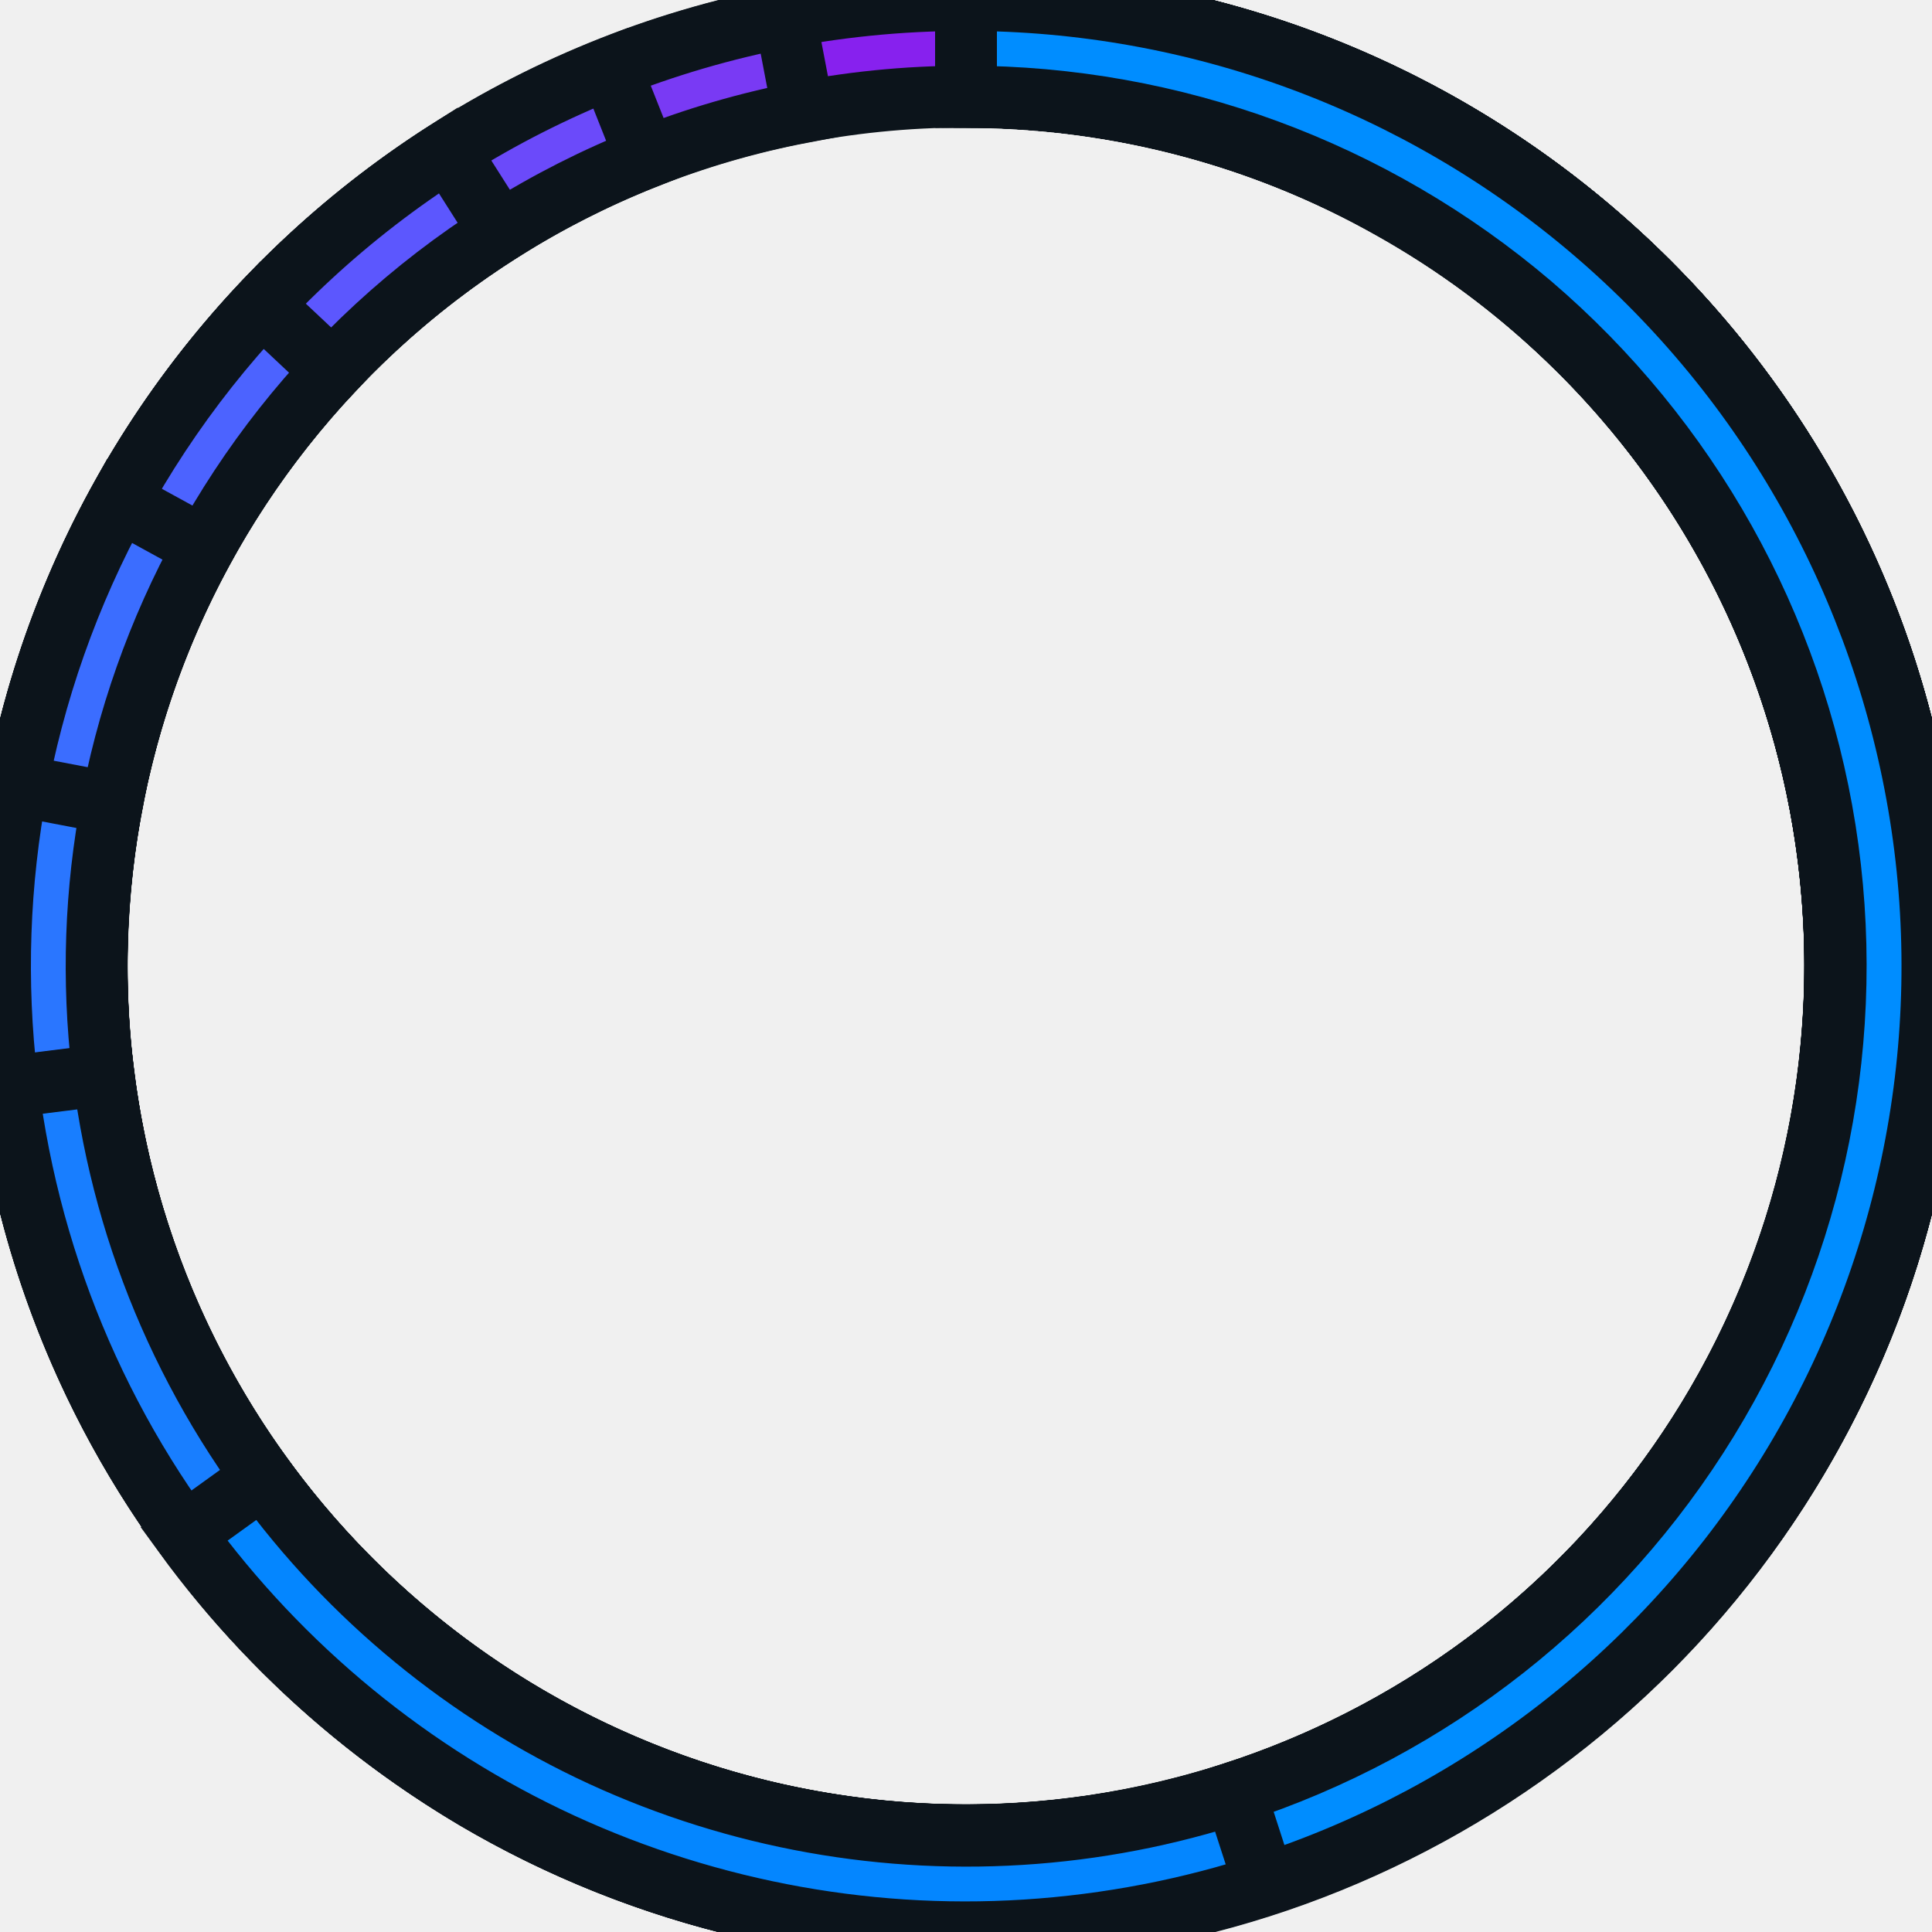
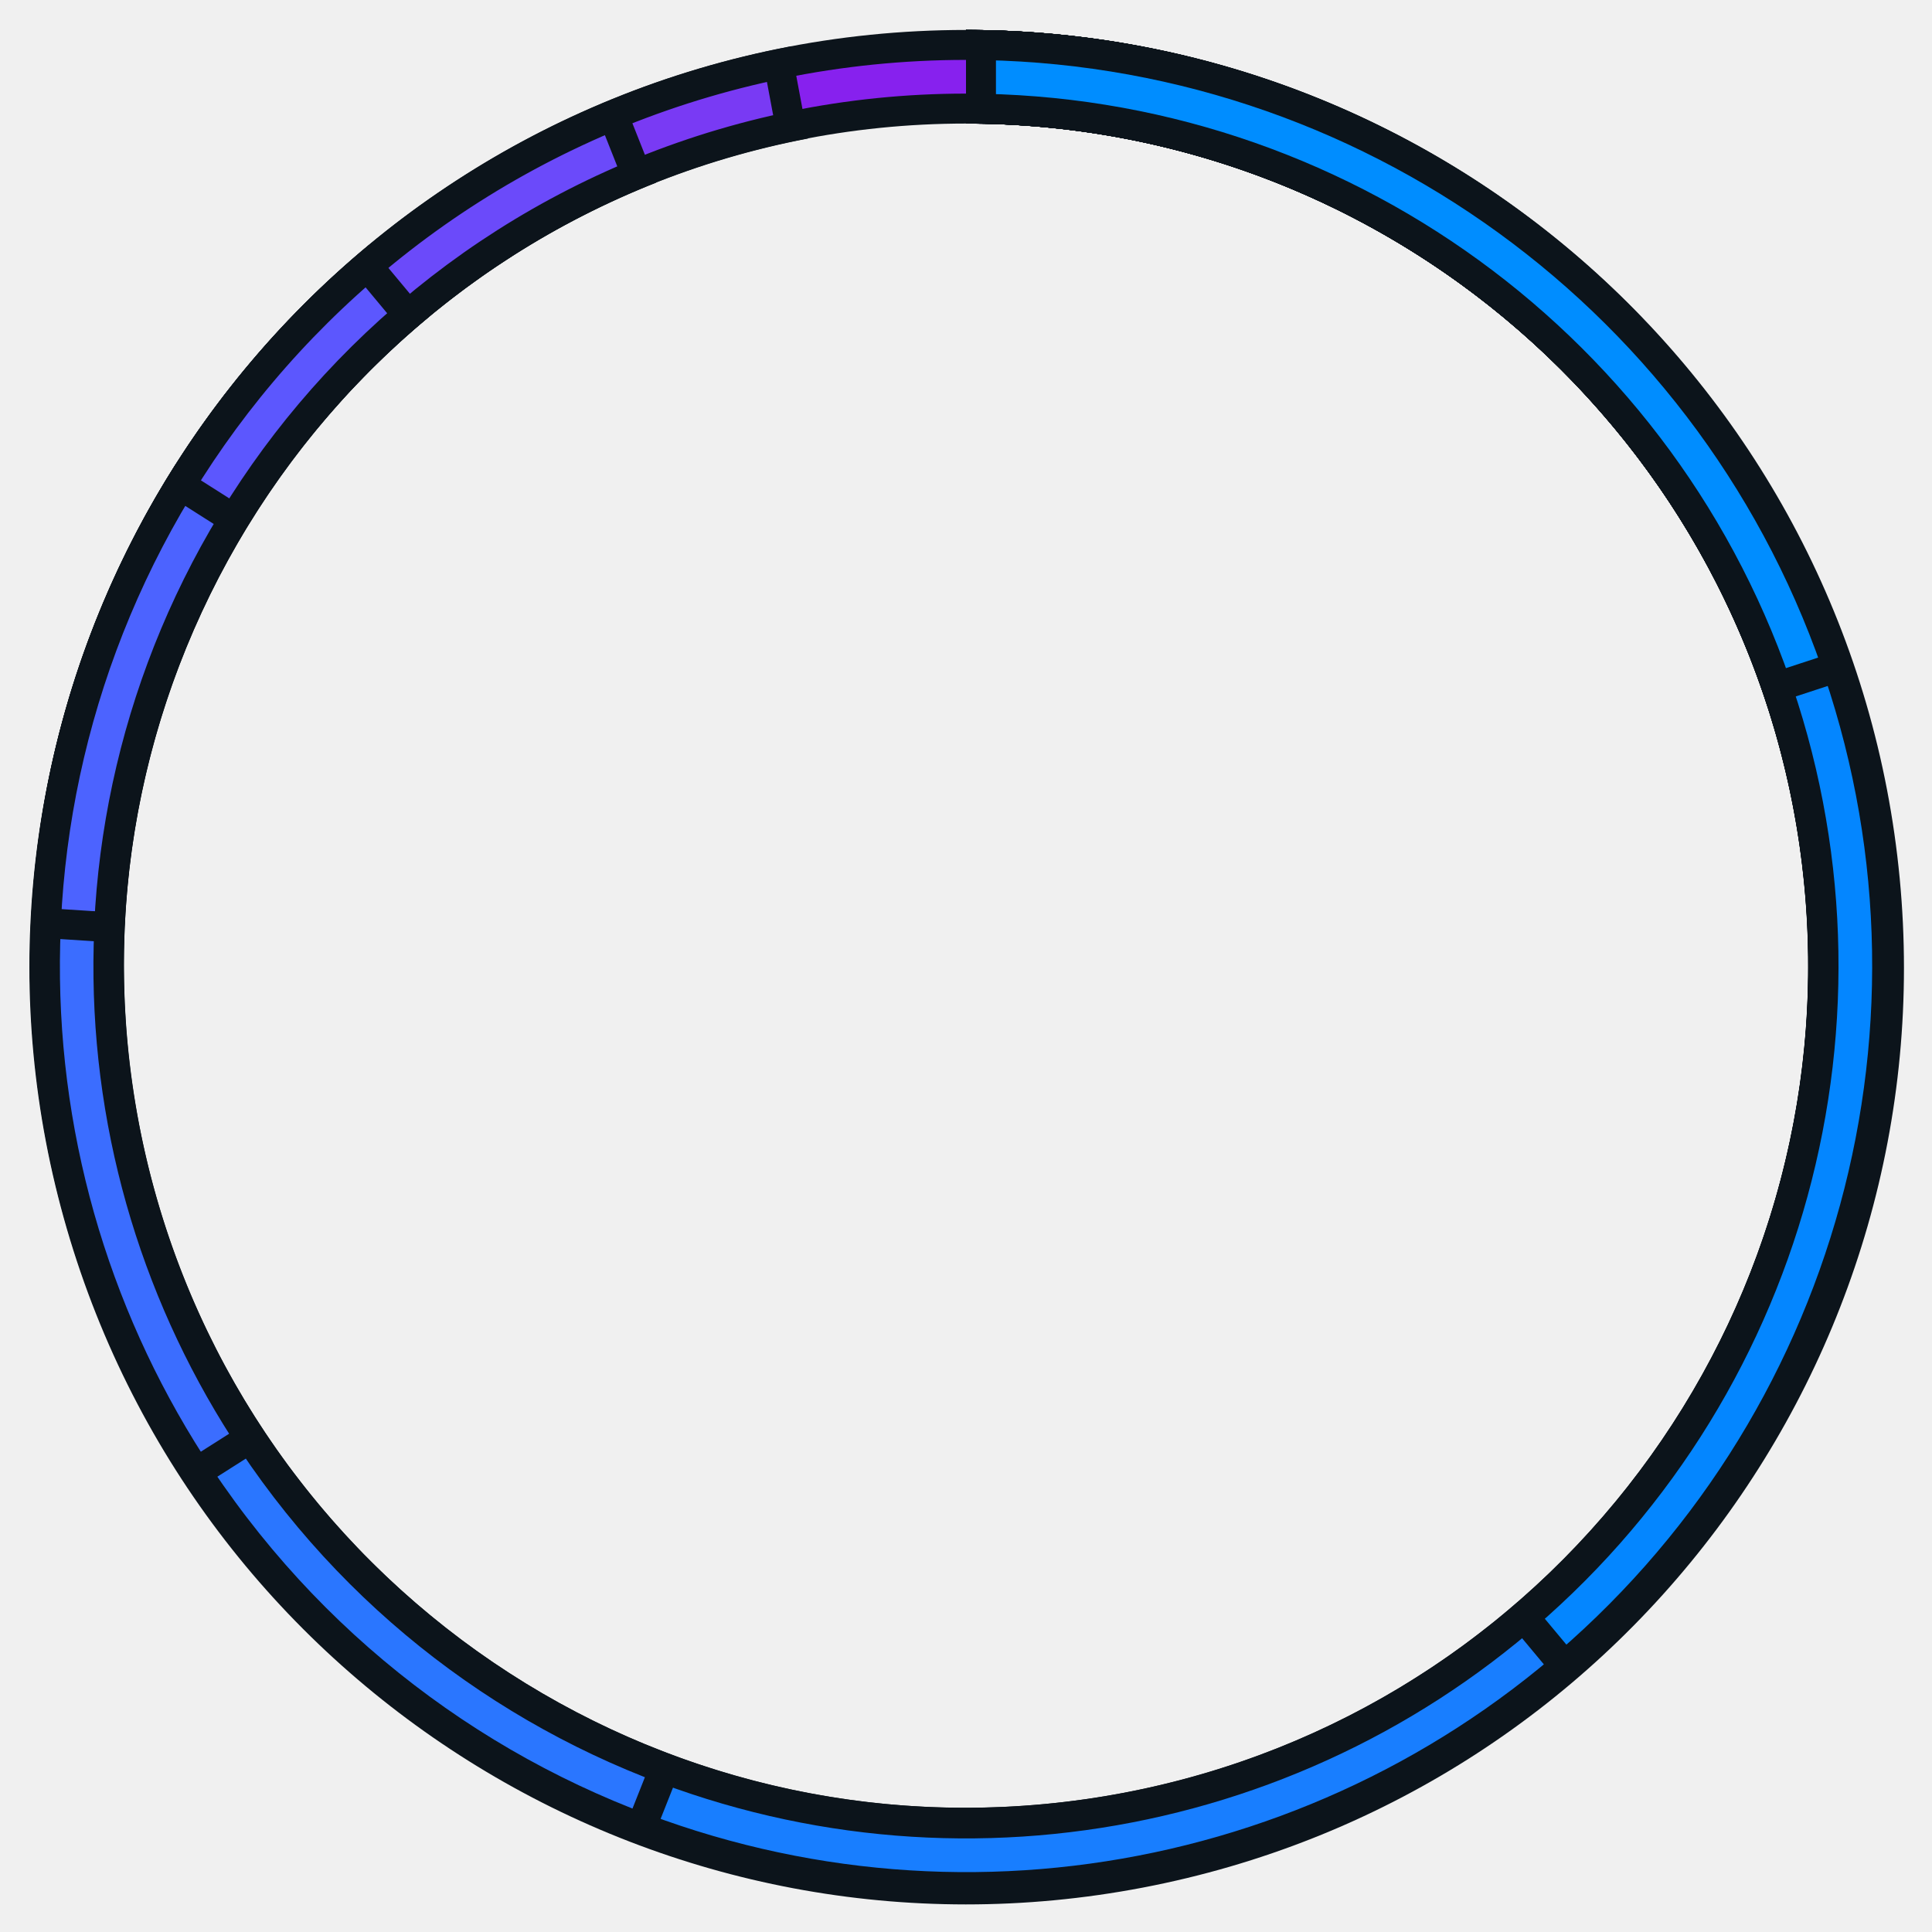
- <svg version="1.0" id="tokenomics" x="0px" y="0px" viewBox="0 0 500 500" style="enable-background:new 0 0 500 500;" xml:space="preserve">
-   <style type="text/css">
- 	.liquidity{fill:#8721EE;stroke:#0C141B;stroke-width:16;stroke-linecap:square;}
- 	.st1{fill:#793AF4;stroke:#0C141B;stroke-width:16;stroke-linecap:square;}
- 	.st2{fill:#6B4AFA;stroke:#0C141B;stroke-width:16;stroke-linecap:square;}
- 	.st3{fill:#5C57FE;stroke:#0C141B;stroke-width:16;stroke-linecap:square;}
- 	.st4{fill:#4C63FF;stroke:#0C141B;stroke-width:16;stroke-linecap:square;}
- 	.st5{fill:#3B6DFF;stroke:#0C141B;stroke-width:16;stroke-linecap:square;}
- 	.st6{fill:#2A76FF;stroke:#0C141B;stroke-width:16;stroke-linecap:square;}
- 	.st7{fill:#187EFF;stroke:#0C141B;stroke-width:16;stroke-linecap:square;}
- 	.st8{fill:#0486FF;stroke:#0C141B;stroke-width:16;stroke-linecap:square;}
- 	.st9{fill:#008DFF;stroke:#0C141B;stroke-width:16;stroke-linecap:square;}
- </style>
-   <g id="liquidity" class="liquidity">
-     <path class="liquidity" id="liquidity" d="M500,250c0,138.1-111.9,250-250,250S0,388.1,0,250S111.9,0,250,0S500,111.9,500,250z M25,250   c0,124.3,100.7,225,225,225s225-100.7,225-225S374.3,25,250,25S25,125.7,25,250z" />
-   </g>
-   <g id="ido">
-     <path class="st1" d="M250,0c64.3,0,126.1,24.7,172.6,69.1s74.1,104.9,77.2,169.1c3,64.2-18.8,127.1-60.9,175.6s-101.3,79-165.3,85   S145.8,486,95.3,446.2s-83.8-97.4-92.8-161s6.7-128.3,44.1-180.6C84,52.4,140,16.5,203.2,4.4l4.7,24.6   c-56.9,10.8-107.3,43.1-141,90.2c-33.6,47.1-47.8,105.3-39.7,162.5c8.1,57.3,38,109.2,83.5,145c45.4,35.8,102.9,52.7,160.5,47.3   c57.6-5.4,110.9-32.9,148.8-76.5c37.9-43.7,57.5-100.3,54.8-158.1s-27.6-112.3-69.4-152.2C363.5,47.3,307.8,25,250,25V0z" />
-   </g>
+ <svg xmlns="http://www.w3.org/2000/svg" id="tokenomics" viewBox="0 0 516 516">
+   <defs>
+     <style>.cls-1{fill:#fff;}.cls-2{mask:url(#mask);}.cls-3{fill:#8721ee;}.cls-11,.cls-13,.cls-15,.cls-17,.cls-19,.cls-21,.cls-3,.cls-5,.cls-7,.cls-9{stroke:#0c141b;stroke-linecap:square;stroke-width:16px;}.cls-4{mask:url(#mask-2);}.cls-5{fill:#793af4;}.cls-6{mask:url(#mask-3);}.cls-7{fill:#6b4afa;}.cls-8{mask:url(#mask-4);}.cls-9{fill:#5c57fe;}.cls-10{mask:url(#mask-5);}.cls-11{fill:#4c63ff;}.cls-12{mask:url(#mask-6);}.cls-13{fill:#3b6dff;}.cls-14{mask:url(#mask-7);}.cls-15{fill:#2a76ff;}.cls-16{mask:url(#mask-8);}.cls-17{fill:#187eff;}.cls-18{mask:url(#mask-9);}.cls-19{fill:#0486ff;}.cls-20{mask:url(#mask-10);}.cls-21{fill:#008dff;}</style>
+     <mask id="mask" x="0" y="0" width="516" height="516" maskUnits="userSpaceOnUse">
+       <g transform="translate(8 8)">
+         <g id="path-1-inside-1_1101_1452" data-name="path-1-inside-1 1101 1452">
+           <path class="cls-1" d="M500,250c0,138.1-111.9,250-250,250S0,388.1,0,250,111.9,0,250,0,500,111.9,500,250ZM25,250c0,124.3,100.7,225,225,225S475,374.3,475,250,374.3,25,250,25,25,125.7,25,250Z" />
+         </g>
+       </g>
+     </mask>
+     <mask id="mask-2" x="0" y="0" width="516" height="516" maskUnits="userSpaceOnUse">
+       <g transform="translate(8 8)">
+         <g id="path-2-inside-2_1101_1452" data-name="path-2-inside-2 1101 1452">
+           <path class="cls-1" d="M250,0a249.8,249.8,0,1,1-46.8,4.4L207.8,29A224.9,224.9,0,1,0,250,25Z" />
+         </g>
+       </g>
+     </mask>
+     <mask id="mask-3" x="0" y="0" width="516" height="516" maskUnits="userSpaceOnUse">
+       <g transform="translate(8 8)">
+         <g id="path-3-inside-3_1101_1452" data-name="path-3-inside-3 1101 1452">
+           <path class="cls-1" d="M250,0a250.3,250.3,0,1,1-92,17.6l9.2,23.2A224.9,224.9,0,1,0,250,25Z" />
+         </g>
+       </g>
+     </mask>
+     <mask id="mask-4" x="0" y="0" width="516" height="516" maskUnits="userSpaceOnUse">
+       <g transform="translate(8 8)">
+         <g id="path-4-inside-4_1101_1452" data-name="path-4-inside-4 1101 1452">
+           <path class="cls-1" d="M250,0A249.9,249.9,0,1,1,90.6,57.4l16,19.2A225,225,0,1,0,250,25Z" />
+         </g>
+       </g>
+     </mask>
+     <mask id="mask-5" x="0" y="0" width="516" height="516" maskUnits="userSpaceOnUse">
+       <g transform="translate(8 8)">
+         <g id="path-5-inside-5_1101_1452" data-name="path-5-inside-5 1101 1452">
+           <path class="cls-1" d="M250,0A249.9,249.9,0,1,1,38.9,116L60,129.4A225.1,225.1,0,1,0,250,25Z" />
+         </g>
+       </g>
+     </mask>
+     <mask id="mask-6" x="0" y="0" width="516" height="516" maskUnits="userSpaceOnUse">
+       <g transform="translate(8 8)">
+         <g id="path-6-inside-6_1101_1452" data-name="path-6-inside-6 1101 1452">
+           <path class="cls-1" d="M250,0A250.1,250.1,0,1,1,.5,234.3l24.9,1.6A225.1,225.1,0,1,0,250,25Z" />
+         </g>
+       </g>
+     </mask>
+     <mask id="mask-7" x="35.88" y="0" width="480.12" height="516" maskUnits="userSpaceOnUse">
+       <g transform="translate(8 8)">
+         <g id="path-7-inside-7_1101_1452" data-name="path-7-inside-7 1101 1452">
+           <path class="cls-1" d="M250,0A250,250,0,1,1,38.9,384L60,370.6A225,225,0,1,0,250,25Z" />
+         </g>
+       </g>
+     </mask>
+     <mask id="mask-8" x="155.59" y="0" width="360.41" height="516" maskUnits="userSpaceOnUse">
+       <g transform="translate(8 8)">
+         <g id="path-8-inside-8_1101_1452" data-name="path-8-inside-8 1101 1452">
+           <path class="cls-1" d="M250,0a250,250,0,1,1-92,482.4l9.2-23.2A225,225,0,1,0,250,25Z" />
+         </g>
+       </g>
+     </mask>
+     <mask id="mask-9" x="250" y="0" width="266" height="461.89" maskUnits="userSpaceOnUse">
+       <g transform="translate(8 8)">
+         <g id="path-9-inside-9_1101_1452" data-name="path-9-inside-9 1101 1452">
+           <path class="cls-1" d="M250,0A250,250,0,0,1,409.4,442.6l-16-19.2A225,225,0,0,0,250,25Z" />
+         </g>
+       </g>
+     </mask>
+     <mask id="mask-10" x="250" y="0" width="255.84" height="198.55" maskUnits="userSpaceOnUse">
+       <g transform="translate(8 8)">
+         <g id="path-10-inside-10_1101_1452" data-name="path-10-inside-10 1101 1452">
+           <path class="cls-1" d="M250,0A250.1,250.1,0,0,1,487.8,172.7L464,180.5A225,225,0,0,0,250,25Z" />
+         </g>
+       </g>
+     </mask>
+   </defs>
  <g id="advisors">
-     <path class="st2" d="M250,0c62.2,0,122.2,23.2,168.3,65.1c46,41.9,74.8,99.4,80.6,161.4c5.9,62-11.6,123.9-49,173.6   s-91.9,83.8-153.1,95.5c-61.1,11.7-124.4,0.1-177.5-32.4c-53-32.6-92-83.7-109.4-143.5C-7.4,260-1.9,195.9,25.5,140   S100.1,40.5,158,17.6l9.2,23.2C115.1,61.4,72.6,100.7,47.9,151c-24.6,50.3-29.6,108-14,161.8s50.7,99.8,98.5,129.1   c47.8,29.3,104.7,39.7,159.7,29.2s104.1-41.1,137.8-85.9c33.6-44.8,49.3-100.5,44.1-156.3c-5.3-55.8-31.1-107.5-72.6-145.2   C360,45.9,306,25,250,25V0z" />
+     <g class="cls-2">
+       <path class="cls-3" d="M500,250c0,138.1-111.9,250-250,250S0,388.1,0,250,111.9,0,250,0,500,111.9,500,250ZM25,250c0,124.3,100.7,225,225,225S475,374.3,475,250,374.3,25,250,25,25,125.7,25,250Z" transform="translate(8 8)" />
+     </g>
  </g>
  <g id="marketing">
-     <path class="st3" d="M250,0c60.2,0,118.4,21.7,163.9,61.2s75.2,94,83.7,153.6s-4.8,120.3-37.5,170.8   c-32.7,50.6-82.5,87.7-140.3,104.5c-57.8,16.8-119.7,12.2-174.4-13S47,407.8,22.2,352.9C-2.6,298-6.8,236,10.5,178.4   C27.7,120.7,65.2,71.2,116,38.9L129.4,60c-45.7,29-79.5,73.6-95,125.5S22.6,293.2,44.9,342.6s61.7,89.1,110.9,111.7   c49.2,22.7,104.9,26.9,157,11.7s96.9-48.5,126.2-94c29.4-45.5,41.4-100.1,33.7-153.8c-7.6-53.6-34.4-102.7-75.3-138.2   S304.2,25,250,25V0z" />
+     <g class="cls-4">
+       <path class="cls-5" d="M250,0a249.8,249.8,0,1,1-46.8,4.4L207.8,29A224.9,224.9,0,1,0,250,25Z" transform="translate(8 8)" />
+     </g>
+   </g>
+   <g id="liquidity">
+     <g class="cls-6">
+       <path class="cls-7" d="M250,0a250.3,250.3,0,1,1-92,17.6l9.2,23.2A224.9,224.9,0,1,0,250,25Z" transform="translate(8 8)" />
+     </g>
+   </g>
+   <g id="partnerships">
+     <g class="cls-8">
+       <path class="cls-9" d="M250,0A249.9,249.9,0,1,1,90.6,57.4l16,19.2A225,225,0,1,0,250,25Z" transform="translate(8 8)" />
+     </g>
+   </g>
+   <g id="team">
+     <g class="cls-10">
+       <path class="cls-11" d="M250,0A249.9,249.9,0,1,1,38.9,116L60,129.4A225.1,225.1,0,1,0,250,25Z" transform="translate(8 8)" />
+     </g>
+   </g>
+   <g id="future-funding-2">
+     <g class="cls-12">
+       <path class="cls-13" d="M250,0A250.1,250.1,0,1,1,.5,234.3l24.9,1.6A225.1,225.1,0,1,0,250,25Z" transform="translate(8 8)" />
+     </g>
+   </g>
+   <g id="future-funding-1">
+     <g class="cls-14">
+       <path class="cls-15" d="M250,0A250,250,0,1,1,38.9,384L60,370.6A225,225,0,1,0,250,25Z" transform="translate(8 8)" />
+     </g>
  </g>
  <g id="seed-sale">
-     <path class="st4" d="M250,0c57.5,0,113.2,19.8,157.8,56.1s75.3,86.9,87,143.2s3.6,114.9-23,165.9c-26.5,51-69.8,91.4-122.6,114.2   s-111.8,26.8-167.1,11.2S78.5,440.8,45.5,393.8S-3.4,289.7,0.6,232.3S28.4,120.8,67.8,78.9L86,96c-35.4,37.7-56.8,86.5-60.4,138.1   C21.9,285.7,36.2,337,65.9,379.4c29.8,42.3,73.2,73.1,123,87.2c49.8,14,102.9,10.5,150.4-10.1s86.5-56.9,110.3-102.8   s31.2-98.7,20.7-149.3c-10.5-50.7-38.1-96.2-78.3-128.9C351.9,42.8,301.8,25,250,25V0z" />
-   </g>
-   <g id="private-sale">
-     <path class="st5" d="M250,0c54.8,0,108.1,18,151.7,51.3s75,79.9,89.5,132.8s11.2,109-9.4,159.8s-57.3,93.4-104.5,121.3   s-102.2,39.5-156.6,33.1s-105.2-30.6-144.6-68.7S11,341.4,2.9,287.2c-8.3-54.2,1.6-109.6,28-157.6l21.9,12   C29,184.8,20.1,234.7,27.5,283.4c7.3,48.8,30.5,93.8,65.9,128.1s81.1,56.1,130.1,61.9s98.5-4.7,141-29.8   c42.5-25.1,75.5-63.5,94-109.2s21.5-96.3,8.5-143.8C454,143,425.7,101,386.5,71.1S299.3,25,250,25V0z" />
-   </g>
-   <g id="parnerships">
-     <path class="st6" d="M250,0c51.5,0,101.7,15.9,143.8,45.5s74,71.4,91.5,119.9c17.4,48.4,19.5,101,5.9,150.7   c-13.6,49.6-42.1,93.9-81.8,126.7s-88.4,52.6-139.7,56.6s-102.6-7.9-146.9-34C78.5,439,43.3,399.8,22.1,352.9   C1,306-5.2,253.7,4.4,203.2l24.6,4.7c-8.7,45.5-3.1,92.5,15.9,134.8c19.1,42.2,50.7,77.5,90.5,101.1c39.9,23.6,86,34.3,132.2,30.6   c46.2-3.6,90.1-21.4,125.8-50.9s61.4-69.3,73.6-114s10.4-92-5.3-135.6C446,130.3,417.3,92.7,379.4,66S296.3,25,250,25V0z" />
-   </g>
-   <g id="team">
-     <path class="st7" d="M250,0c48.1,0,95.2,13.9,135.6,40s72.4,63.3,92.2,107.1s26.5,92.5,19.4,140c-7.2,47.6-27.9,92.1-59.7,128.2   s-73.4,62.2-119.7,75.3c-46.3,13.1-95.4,12.5-141.4-1.7c-46-14.1-86.9-41.3-117.9-78.1S8,329.1,2,281.3l24.8-3.1   c5.4,43,23.1,83.4,51,116.6c27.9,33.1,64.7,57.5,106.1,70.3c41.4,12.7,85.6,13.3,127.2,1.5c41.7-11.8,79.1-35.3,107.7-67.8   s47.3-72.5,53.7-115.3c6.4-42.8,0.4-86.6-17.4-126c-17.8-39.5-46.6-72.9-83-96.4s-78.8-36-122-36V0H250z" />
+     <g class="cls-16">
+       <path class="cls-17" d="M250,0a250,250,0,1,1-92,482.4l9.2-23.2A225,225,0,1,0,250,25Z" transform="translate(8 8)" />
+     </g>
  </g>
  <g id="treasury-fund">
-     <path class="st8" d="M250,0c42.8,0,84.8,11,122.2,31.9s68.7,51,91,87.5c22.4,36.5,35,78.1,36.6,120.8c1.7,42.7-7.6,85.2-27.1,123.3   c-19.4,38.1-48.3,70.6-83.9,94.4s-76.6,38-119.3,41.4c-42.6,3.4-85.4-4.3-124.3-22.2c-38.8-17.9-72.4-45.5-97.6-80.1L68,382.3   c22.6,31.1,52.9,56,87.8,72.1c35,16.1,73.5,23,111.9,20S343,458.6,375,437.2c32-21.4,58-50.6,75.5-84.9s25.9-72.5,24.4-111   s-12.9-75.9-33-108.7S393.6,72.7,360,53.9C326.4,34.9,288.5,25,250,25V0z" />
+     <g class="cls-18">
+       <path class="cls-19" d="M250,0A250,250,0,0,1,409.4,442.6l-16-19.2A225,225,0,0,0,250,25Z" transform="translate(8 8)" />
+     </g>
  </g>
  <g id="economy">
-     <path class="st9" d="M250,0c59.5,0,117.1,21.2,162.4,59.9s75.2,92.2,84.6,151s-2.7,119-33.8,169.7s-79.3,88.7-135.9,107.1   l-7.7-23.8c51-16.6,94.3-50.7,122.3-96.4s38.8-99.8,30.4-152.8c-8.4-52.9-35.4-101.1-76.1-135.9C355.4,44.1,303.6,25,250,25V0z" />
+     <g class="cls-20">
+       <path id="path" class="cls-21" d="M250,0A250.1,250.1,0,0,1,487.8,172.7L464,180.5A225,225,0,0,0,250,25Z" transform="translate(8 8)" />
+     </g>
  </g>
</svg>
